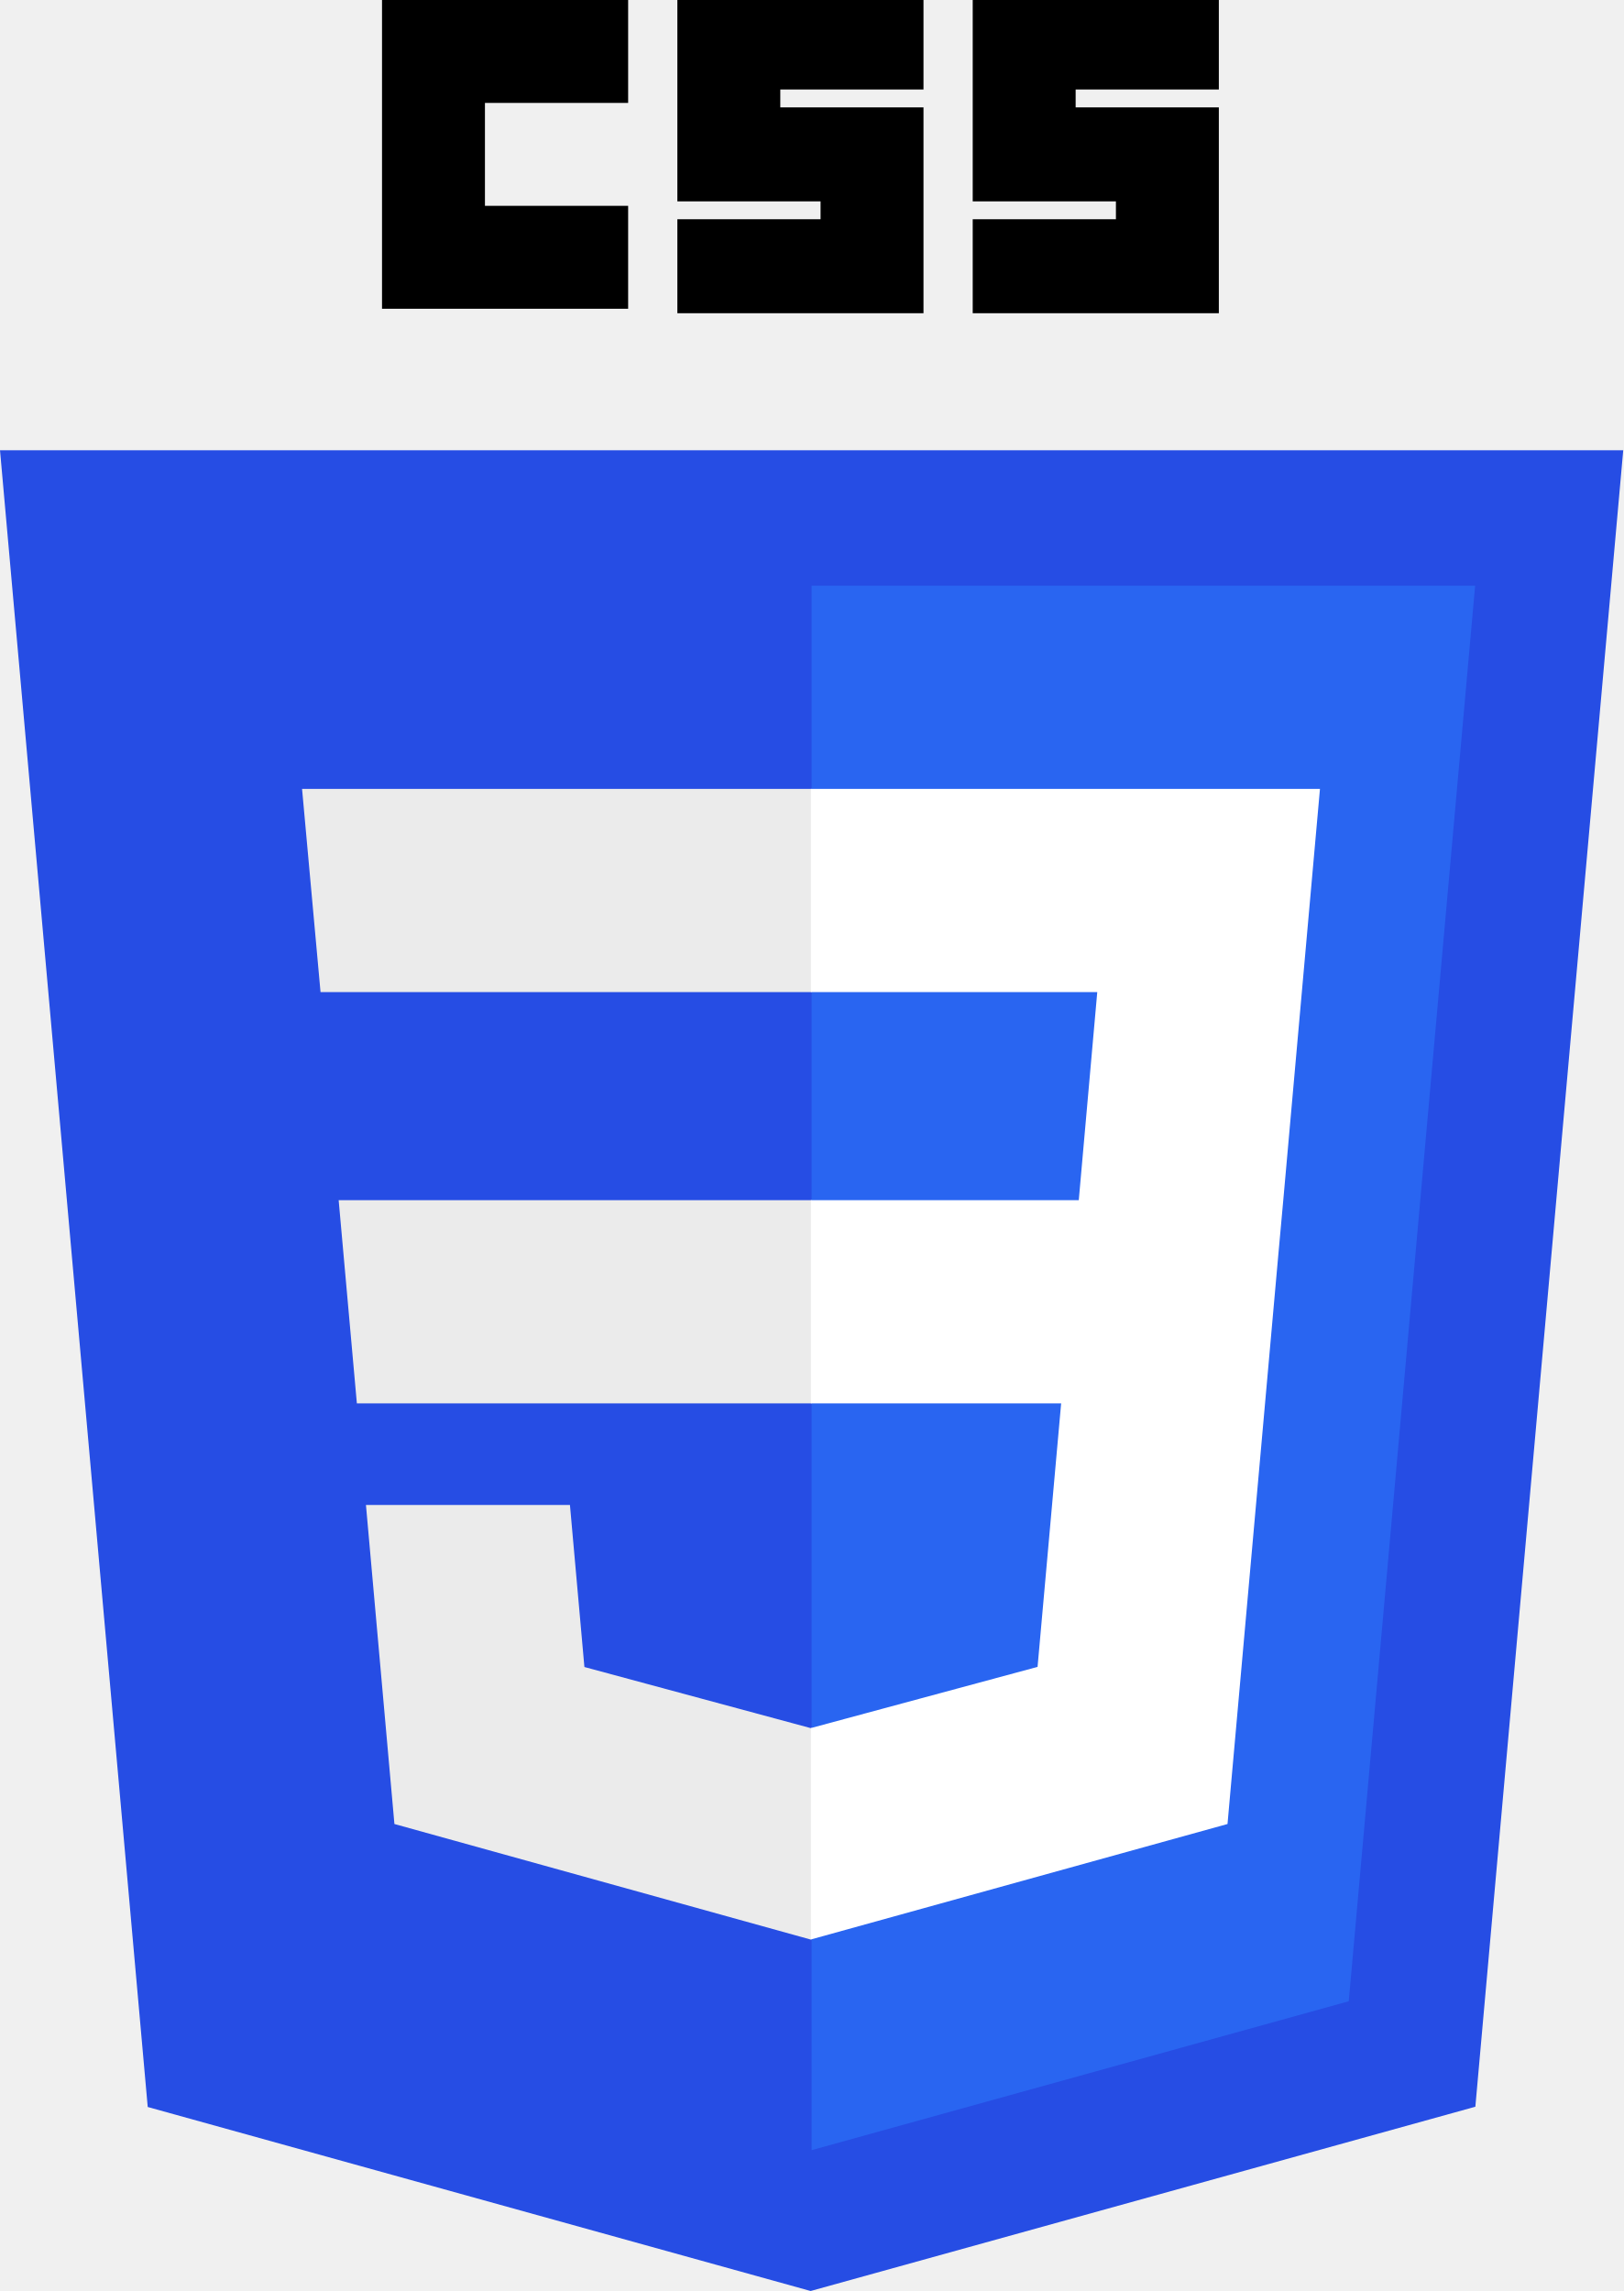
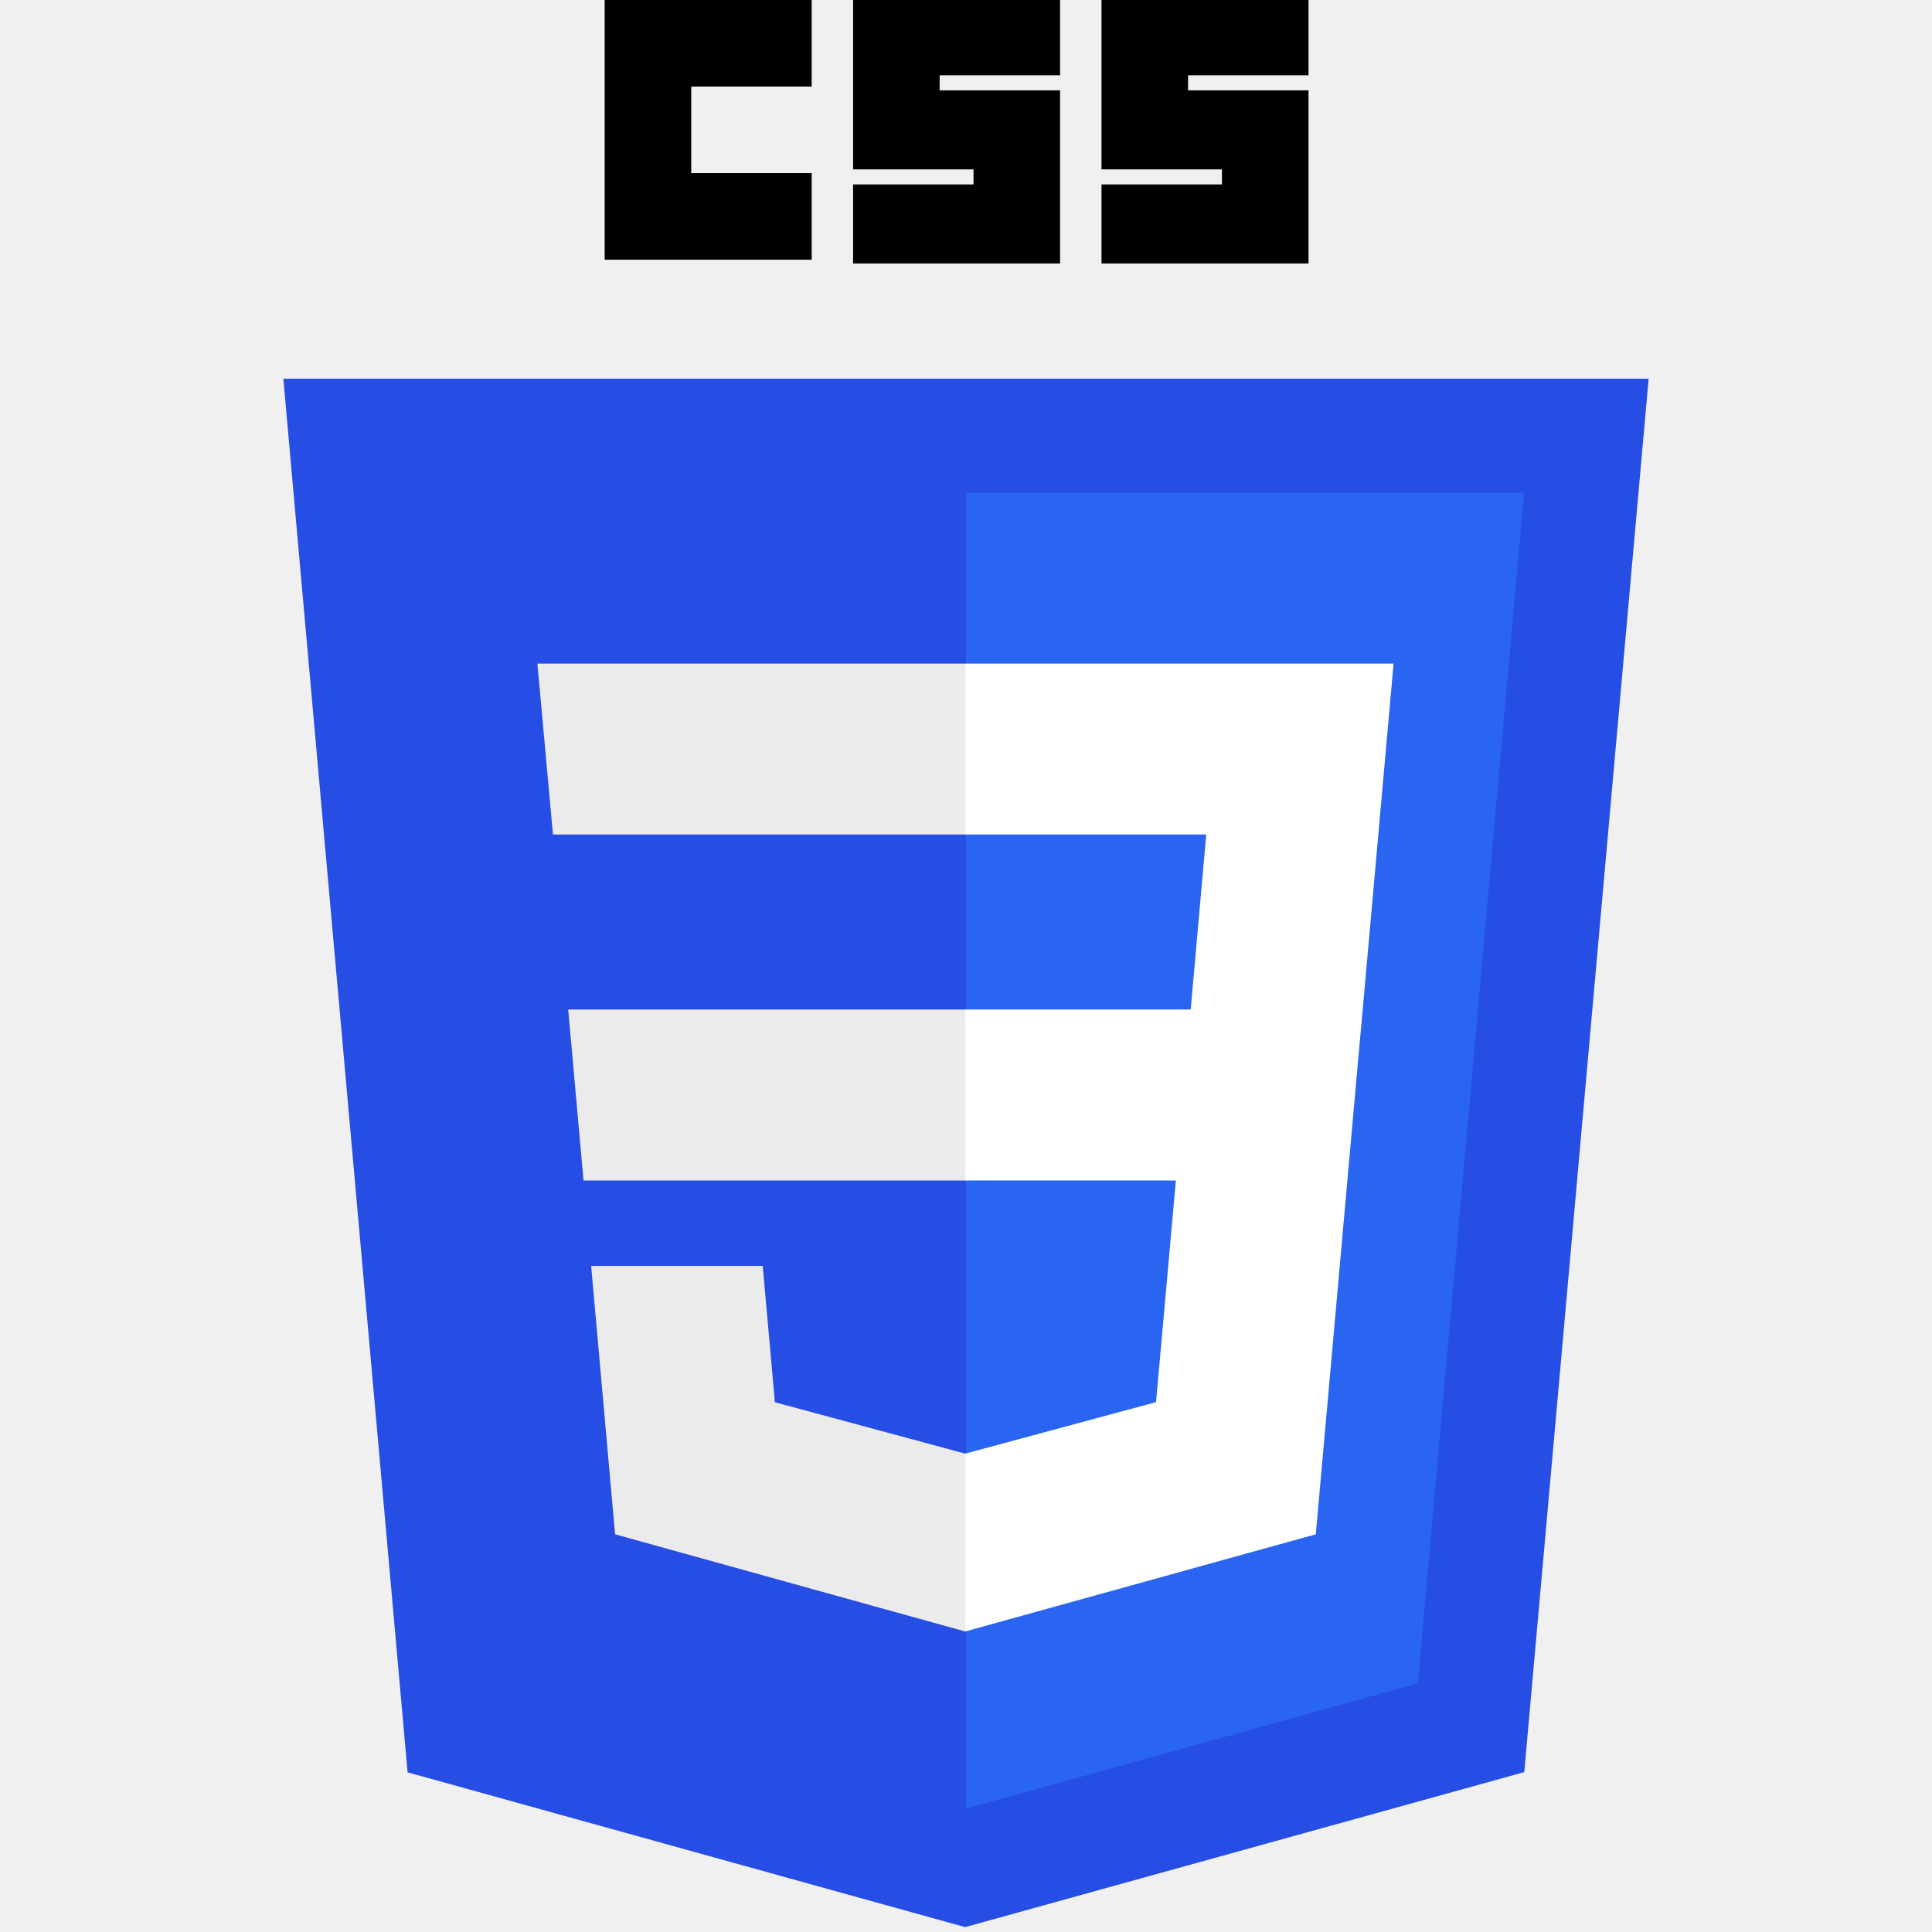
- <svg xmlns="http://www.w3.org/2000/svg" width="102.372mm" height="144.498mm" viewBox="0 0 362.734 512" id="svg3476" version="1.1">
-   <defs id="defs3478" />
-   <g id="layer1" transform="translate(-193.633,-276.3622)">
-     <g id="g3013" transform="translate(119,276.3622)">
-       <polygon id="polygon2989" points="437.367,100.62 404.321,470.819 255.778,512 107.644,470.877 74.633,100.62 " style="fill:#264de4" />
-       <polygon id="polygon2991" points="376.03,447.246 404.27,130.894 256,130.894 256,480.523 " style="fill:#2965f1" />
-       <polygon id="polygon2993" points="150.31,268.217 154.38,313.627 256,313.627 256,268.217 " style="fill:#ebebeb" />
-       <polygon id="polygon2995" points="256,176.305 255.843,176.305 142.132,176.305 146.26,221.716 256,221.716 " style="fill:#ebebeb" />
-       <polygon id="polygon2997" points="256,433.399 256,386.153 255.801,386.206 205.227,372.55 201.994,336.333 177.419,336.333 156.409,336.333 162.771,407.634 255.791,433.457 " style="fill:#ebebeb" />
-       <path id="path2999" d="m 160,0 55,0 0,23 -32,0 0,23 32,0 0,23 -55,0 z" />
-       <path id="path3001" d="m 226,0 55,0 0,20 -32,0 0,4 32,0 0,46 -55,0 0,-21 32,0 0,-4 -32,0 z" />
-       <path id="path3003" d="m 292,0 55,0 0,20 -32,0 0,4 32,0 0,46 -55,0 0,-21 32,0 0,-4 -32,0 z" />
-       <polygon id="polygon3005" points="311.761,313.627 306.49,372.521 255.843,386.191 255.843,433.435 348.937,407.634 349.62,399.962 360.291,280.411 361.399,268.217 369.597,176.305 255.843,176.305 255.843,221.716 319.831,221.716 315.699,268.217 255.843,268.217 255.843,313.627 " style="fill:#ffffff" />
-     </g>
+ <svg xmlns="http://www.w3.org/2000/svg" width="800px" height="800px" viewBox="-52.5 0 361 361" version="1.1" preserveAspectRatio="xMidYMid">
+   <g>
+     <path d="M127.844,360.088 L23.662,331.166 L0.445,70.766 L255.555,70.766 L232.314,331.125 L127.844,360.088 L127.844,360.088 Z" fill="#264DE4">
+ 
+ </path>
+     <path d="M212.417,314.547 L232.278,92.057 L128,92.057 L128,337.95 L212.417,314.547 L212.417,314.547 Z" fill="#2965F1">
+ 
+ </path>
+     <path d="M53.669,188.636 L56.531,220.573 L128,220.573 L128,188.636 L53.669,188.636 L53.669,188.636 Z" fill="#EBEBEB">
+ 
+ </path>
+     <path d="M47.917,123.995 L50.82,155.932 L128,155.932 L128,123.995 L47.917,123.995 L47.917,123.995 Z" fill="#EBEBEB">
+ 
+ </path>
+     <path d="M128,271.58 L127.86,271.617 L92.292,262.013 L90.018,236.542 L57.958,236.542 L62.432,286.688 L127.853,304.849 L128,304.808 L128,271.58 L128,271.58 Z" fill="#EBEBEB">
+ 
+ </path>
+     <path d="M60.484,0 L99.165,0 L99.165,16.176 L76.659,16.176 L76.659,32.352 L99.165,32.352 L99.165,48.527 L60.484,48.527 L60.484,0 L60.484,0 Z" fill="#000000">
+ 
+ </path>
+     <path d="M106.901,0 L145.582,0 L145.582,14.066 L123.077,14.066 L123.077,16.879 L145.582,16.879 L145.582,49.231 L106.901,49.231 L106.901,34.462 L129.407,34.462 L129.407,31.648 L106.901,31.648 L106.901,0 L106.901,0 Z" fill="#000000">
+ 
+ </path>
+     <path d="M153.319,0 L192,0 L192,14.066 L169.495,14.066 L169.495,16.879 L192,16.879 L192,49.231 L153.319,49.231 L153.319,34.462 L175.824,34.462 L175.824,31.648 L153.319,31.648 L153.319,0 L153.319,0 Z" fill="#000000">
+ 
+ </path>
+     <path d="M202.127,188.636 L207.892,123.995 L127.89,123.995 L127.89,155.932 L172.892,155.932 L169.986,188.636 L127.89,188.636 L127.89,220.573 L167.217,220.573 L163.509,261.993 L127.89,271.607 L127.89,304.833 L193.362,286.688 L193.843,281.292 L201.348,197.212 L202.127,188.636 L202.127,188.636 Z" fill="#FFFFFF">
+ 
+ </path>
  </g>
</svg>
